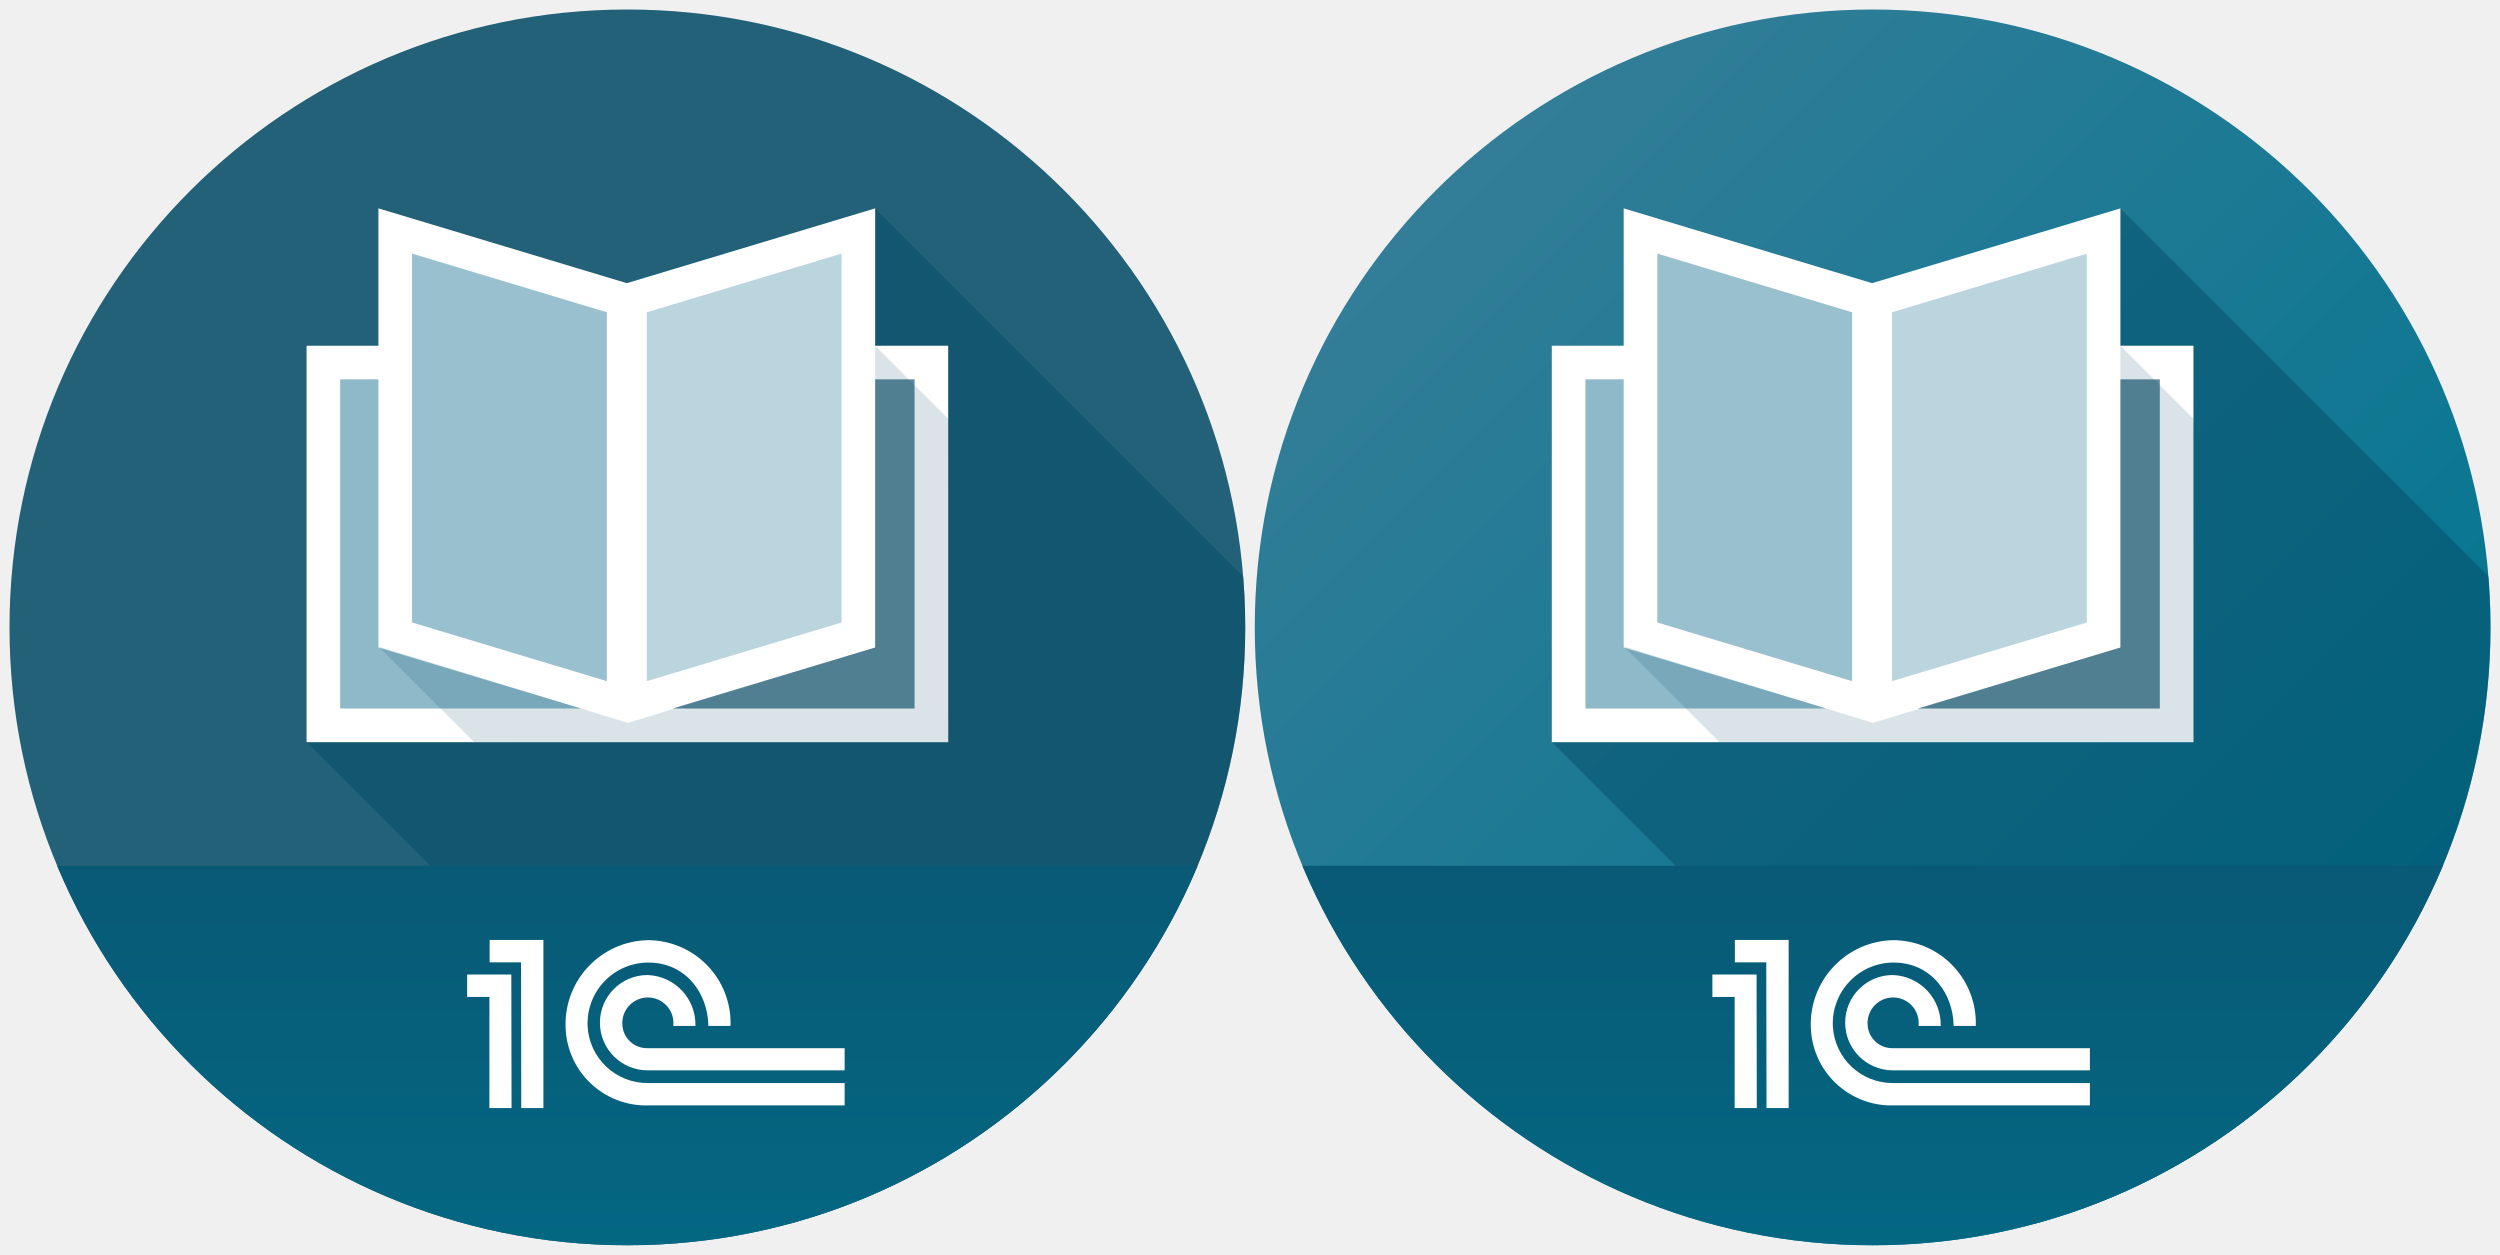
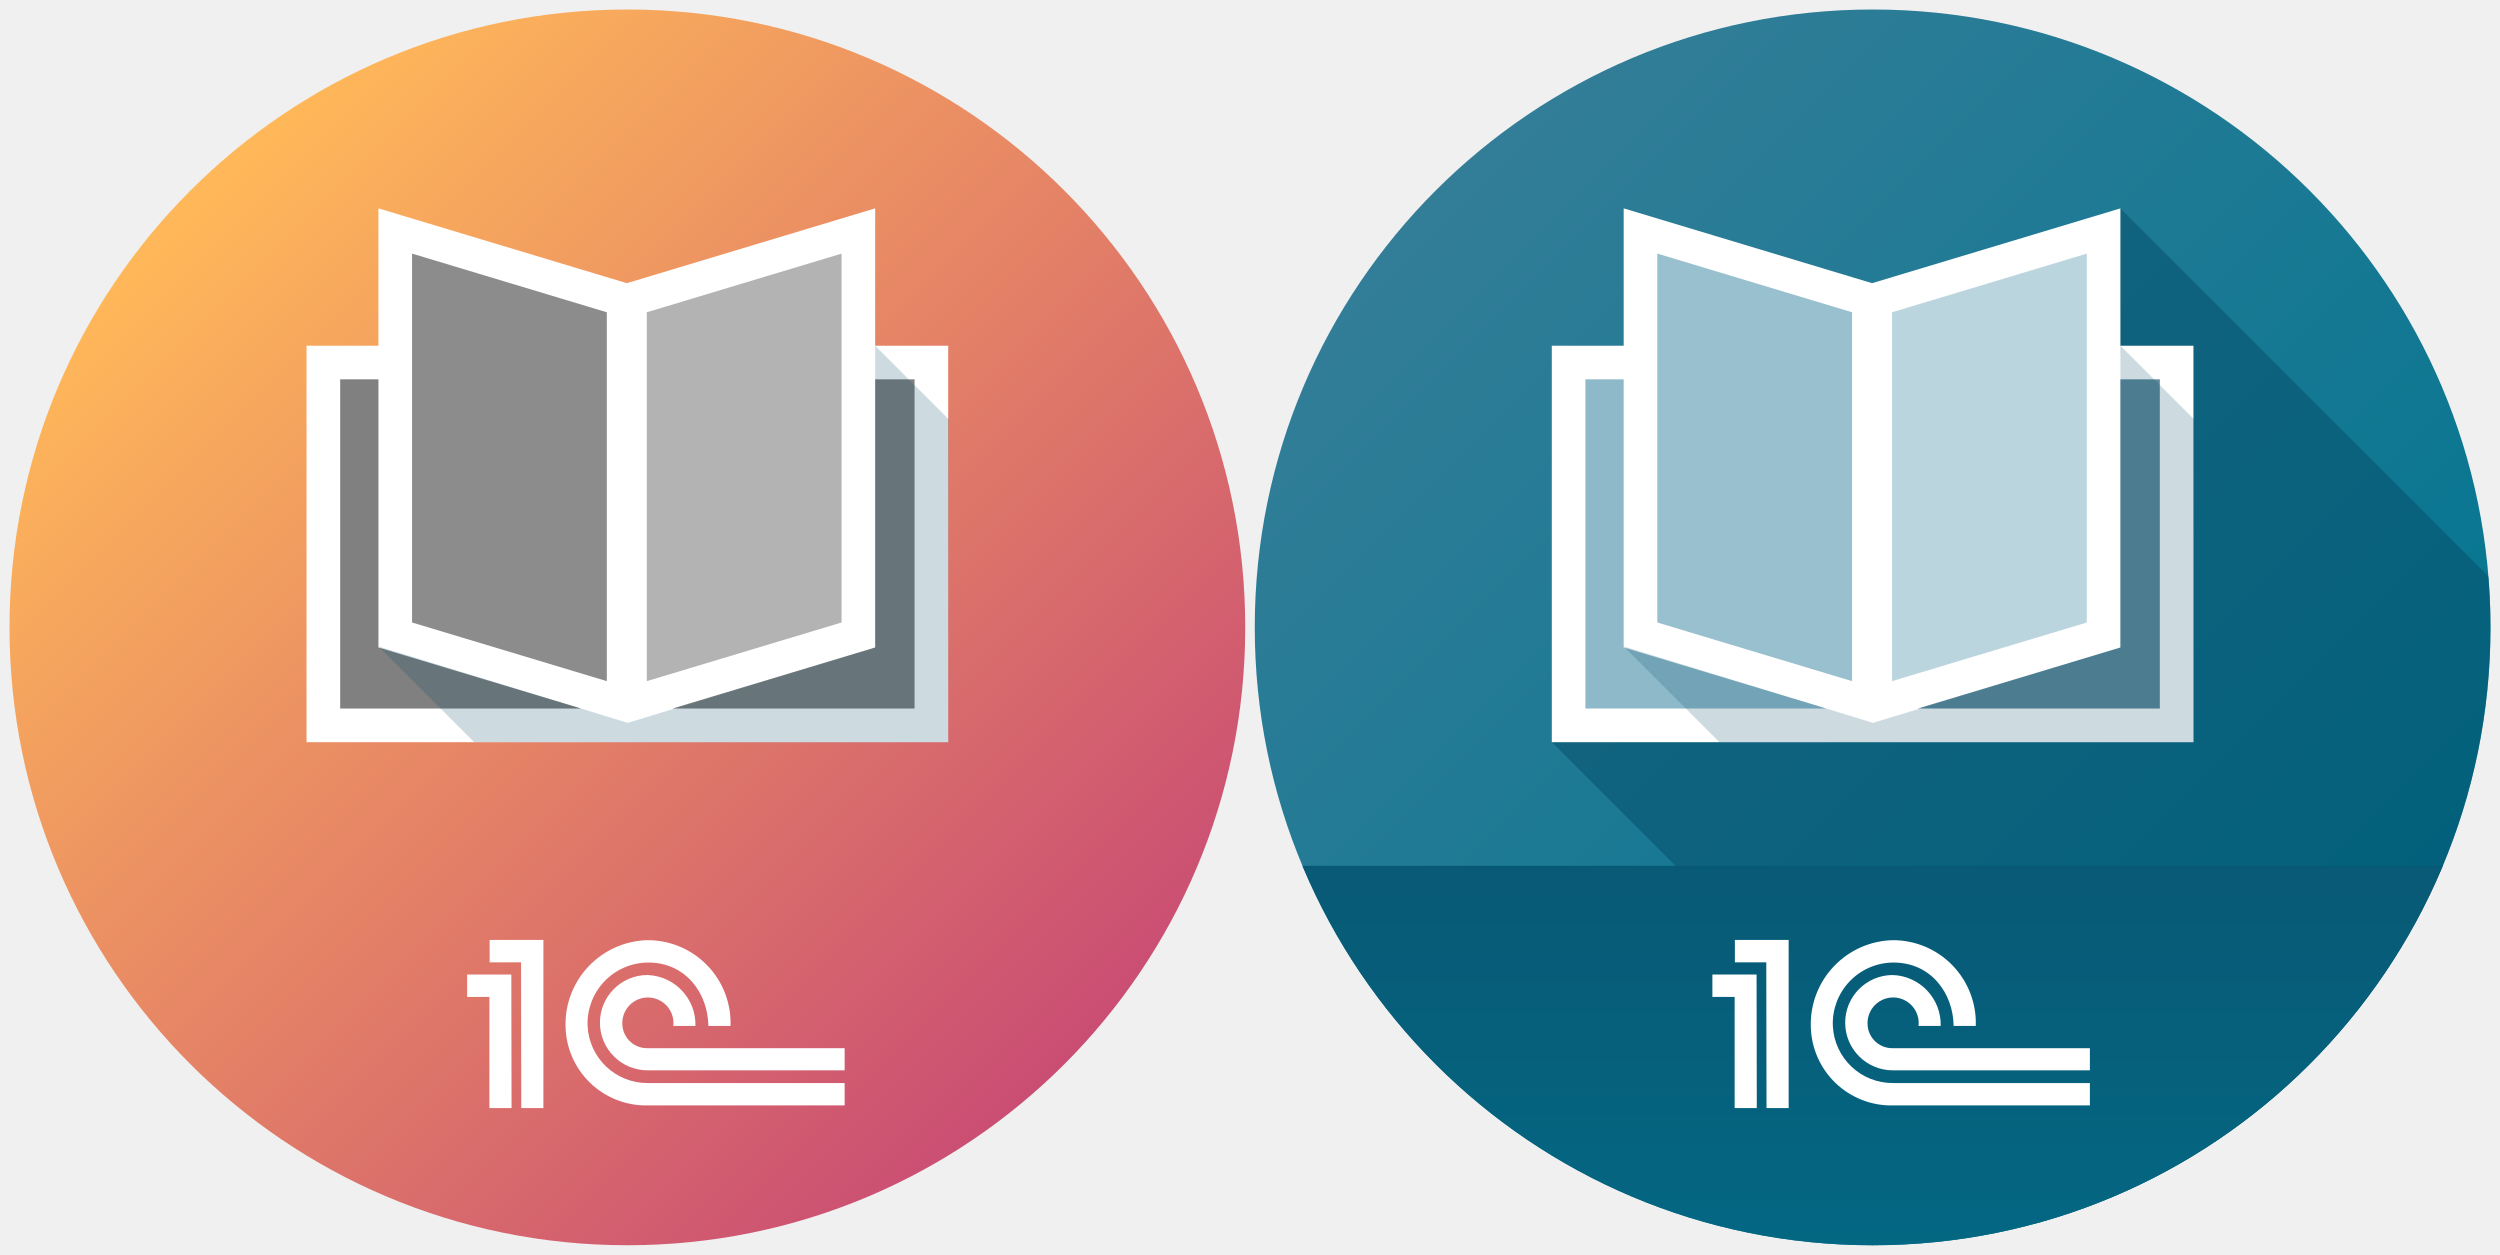
<svg xmlns="http://www.w3.org/2000/svg" xmlns:xlink="http://www.w3.org/1999/xlink" width="263" height="132" viewBox="0 0 263 132">
  <defs>
    <linearGradient id="e25a311f-e253-4d73-8b52-760664b16cdc" x1="243.148" y1="112.148" x2="143.392" y2="12.392" gradientUnits="userSpaceOnUse">
      <stop offset="0" stop-color="#007590" />
      <stop offset="1" stop-color="#377e98" />
+     </linearGradient>
+     <linearGradient id="a" x1="111.667" x2="20.246" y1="111.667" y2="20.246" gradientUnits="userSpaceOnUse">
+       <stop offset="0" stop-color="#ca4e73" class="stopColor07758e svgShape" />
+       <stop offset="1" stop-color="#ffb859" class="stopColor087f95 svgShape" />
    </linearGradient>
    <clipPath id="b77f947a-5624-430b-a880-0ec8e70f4ac6">
      <circle cx="197" cy="66" r="65" fill="url(#e25a311f-e253-4d73-8b52-760664b16cdc)" />
    </clipPath>
    <linearGradient id="ad62c59e-6231-4cbf-a640-f4b7d860db18" x1="196.003" y1="171.165" x2="196.003" y2="89.959" gradientUnits="userSpaceOnUse">
      <stop offset="0" stop-color="#007590" />
      <stop offset="1" stop-color="#085975" />
    </linearGradient>
    <clipPath id="f54e5665-b962-4366-9f1e-98aa15fef231">
      <circle cx="66" cy="66" r="65" fill="#226177" />
    </clipPath>
    <linearGradient id="bc47228a-6c6f-4cd7-8430-9425fcfd81c6" x1="65.003" y1="171.165" x2="65.003" y2="89.959" xlink:href="#ad62c59e-6231-4cbf-a640-f4b7d860db18" />
  </defs>
  <g id="ac19afbb-5179-4700-abbe-e6fe874e225f" data-name="Layer 2">
    <g id="aa9d715a-f8cb-4dee-90e7-30a9a8d07b7a" data-name="Layer 1">
      <rect width="263" height="132" fill="none" />
      <circle cx="197" cy="66" r="65" fill="url(#e25a311f-e253-4d73-8b52-760664b16cdc)" />
      <g clip-path="url(#b77f947a-5624-430b-a880-0ec8e70f4ac6)">
        <path d="M163.249,78.078l50.921,50.921a62.835,62.835,0,0,0,45.025-41.961c2.717-8.322,3.134-17.489,3.134-25.857l-39.26-39.26Z" fill="#044c68" opacity="0.5" />
        <rect x="132.811" y="91.079" width="126.383" height="40.921" fill="url(#ad62c59e-6231-4cbf-a640-f4b7d860db18)" />
      </g>
      <polygon points="223.068 36.37 223.068 21.92 196.94 29.79 170.811 21.92 170.811 36.37 163.249 36.37 163.249 78.078 230.751 78.078 230.751 36.37 223.068 36.37" fill="#fff" />
      <polygon points="199.043 71.656 199.043 32.851 219.532 26.679 219.532 65.486 199.043 71.656" fill="#8db9c9" opacity="0.6" />
      <polygon points="194.837 32.851 194.837 71.657 174.348 65.486 174.348 26.679 194.837 32.851" fill="#8db9c9" opacity="0.9" />
      <polygon points="166.787 39.907 170.811 39.907 170.811 68.115 192.148 74.541 166.787 74.541 166.787 39.907" fill="#8db9c9" />
      <polygon points="227.213 74.541 201.732 74.541 223.068 68.115 223.068 39.907 227.213 39.907 227.213 74.541" fill="#5e889a" />
-       <path d="M223.068,36.377V68.123L197.001,76.054v-.019l-26.188-8.031L180.876,78.066l16.125.012v.007h33.75l.06-33.965Z" fill="#044c68" opacity="0.15" />
+       <path d="M223.068,36.377V68.123L197.001,76.054v-.019l-26.188-8.031L180.876,78.066l16.125.012v.007h33.75l.06-33.965Z" fill="#044c68" opacity="0.2" />
      <path id="fd53e261-edca-4a93-8cee-44ea39fa91dd" data-name="path27012" d="M184.792,102.524h-4.648v2.354h2.341v11.693h2.33l-.024-14.047m35.063,13.767H199.162a8.471,8.471,0,0,1-8.667-8.364,8.842,8.842,0,0,1,8.667-9.021,8.715,8.715,0,0,1,8.69,9.021h-2.33c-.047-3.436-2.379-6.689-6.36-6.667a6.401,6.401,0,0,0-6.347,6.667,6.299,6.299,0,0,0,6.347,6.009H219.856v2.356" fill="#fff" />
      <path id="a848f437-4357-4b7c-b4a2-c59cdff73b78" data-name="path27010" d="M188.166,98.882H182.51v2.356h3.303l.024,15.333h2.329V98.882m31.69,13.717H199.139a5.013,5.013,0,0,1-.027-10.026,5.227,5.227,0,0,1,5.05,5.354h-2.33a2.693,2.693,0,1,0-5.352,0,2.596,2.596,0,0,0,2.683,2.341H219.856v2.33" fill="#fff" />
-       <circle cx="66" cy="66" r="65" fill="#226177" />
-       <g clip-path="url(#f54e5665-b962-4366-9f1e-98aa15fef231)">
-         <path d="M32.249,78.078l50.921,50.921a62.835,62.835,0,0,0,45.025-41.961c2.717-8.322,3.134-17.489,3.134-25.857l-39.26-39.26Z" fill="#044c68" opacity="0.5" />
-         <rect x="1.812" y="91.079" width="126.383" height="40.921" fill="url(#bc47228a-6c6f-4cd7-8430-9425fcfd81c6)" />
-       </g>
+       <circle cx="66" cy="66" r="65" fill="url(#a)" />
      <polygon points="92.068 36.37 92.068 21.92 65.94 29.79 39.811 21.92 39.811 36.37 32.249 36.37 32.249 78.078 99.751 78.078 99.751 36.37 92.068 36.37" fill="#fff" />
-       <polygon points="68.043 71.656 68.043 32.851 88.532 26.679 88.532 65.486 68.043 71.656" fill="#8db9c9" opacity="0.6" />
-       <polygon points="63.837 32.851 63.837 71.657 43.348 65.486 43.348 26.679 63.837 32.851" fill="#8db9c9" opacity="0.9" />
-       <polygon points="35.787 39.907 39.811 39.907 39.811 68.115 61.148 74.541 35.787 74.541 35.787 39.907" fill="#8db9c9" />
-       <polygon points="96.213 74.541 70.732 74.541 92.068 68.115 92.068 39.907 96.213 39.907 96.213 74.541" fill="#5e889a" />
-       <path d="M92.068,36.377V68.123L66.001,76.054v-.019L39.814,68.004,49.876,78.066l16.125.012v.007h33.75l.06-33.965Z" fill="#044c68" opacity="0.15" />
+       <polygon points="68.043 71.656 68.043 32.851 88.532 26.679 88.532 65.486 68.043 71.656" fill="grey" opacity="0.6" />
+       <polygon points="63.837 32.851 63.837 71.657 43.348 65.486 43.348 26.679 63.837 32.851" fill="grey" opacity="0.9" />
+       <polygon points="35.787 39.907 39.811 39.907 39.811 68.115 61.148 74.541 35.787 74.541 35.787 39.907" fill="grey" />
+       <polygon points="96.213 74.541 70.732 74.541 92.068 68.115 92.068 39.907 96.213 39.907 96.213 74.541" fill="grey" />
+       <path d="M92.068,36.377V68.123L66.001,76.054v-.019L39.814,68.004,49.876,78.066l16.125.012v.007h33.75l.06-33.965Z" fill="#044c68" opacity="0.2" />
      <path id="b5661616-2500-4b73-b863-030224272f92" data-name="path27012" d="M53.792,102.524H49.144v2.354h2.341v11.693h2.33l-.024-14.047M88.856,116.291H68.162a8.471,8.471,0,0,1-8.667-8.364,8.842,8.842,0,0,1,8.667-9.021,8.715,8.715,0,0,1,8.69,9.021h-2.33c-.047-3.436-2.379-6.689-6.36-6.667a6.401,6.401,0,0,0-6.347,6.667,6.299,6.299,0,0,0,6.347,6.009H88.856v2.356" fill="#fff" />
      <path id="a8f594ca-5be3-497a-87e9-b7bcd9564306" data-name="path27010" d="M57.166,98.882H51.51v2.356h3.303l.024,15.333h2.329V98.882m31.69,13.717H68.139a5.013,5.013,0,0,1-.027-10.026,5.227,5.227,0,0,1,5.05,5.354h-2.33a2.693,2.693,0,1,0-5.352,0,2.596,2.596,0,0,0,2.683,2.341H88.856v2.33" fill="#fff" />
    </g>
  </g>
</svg>
